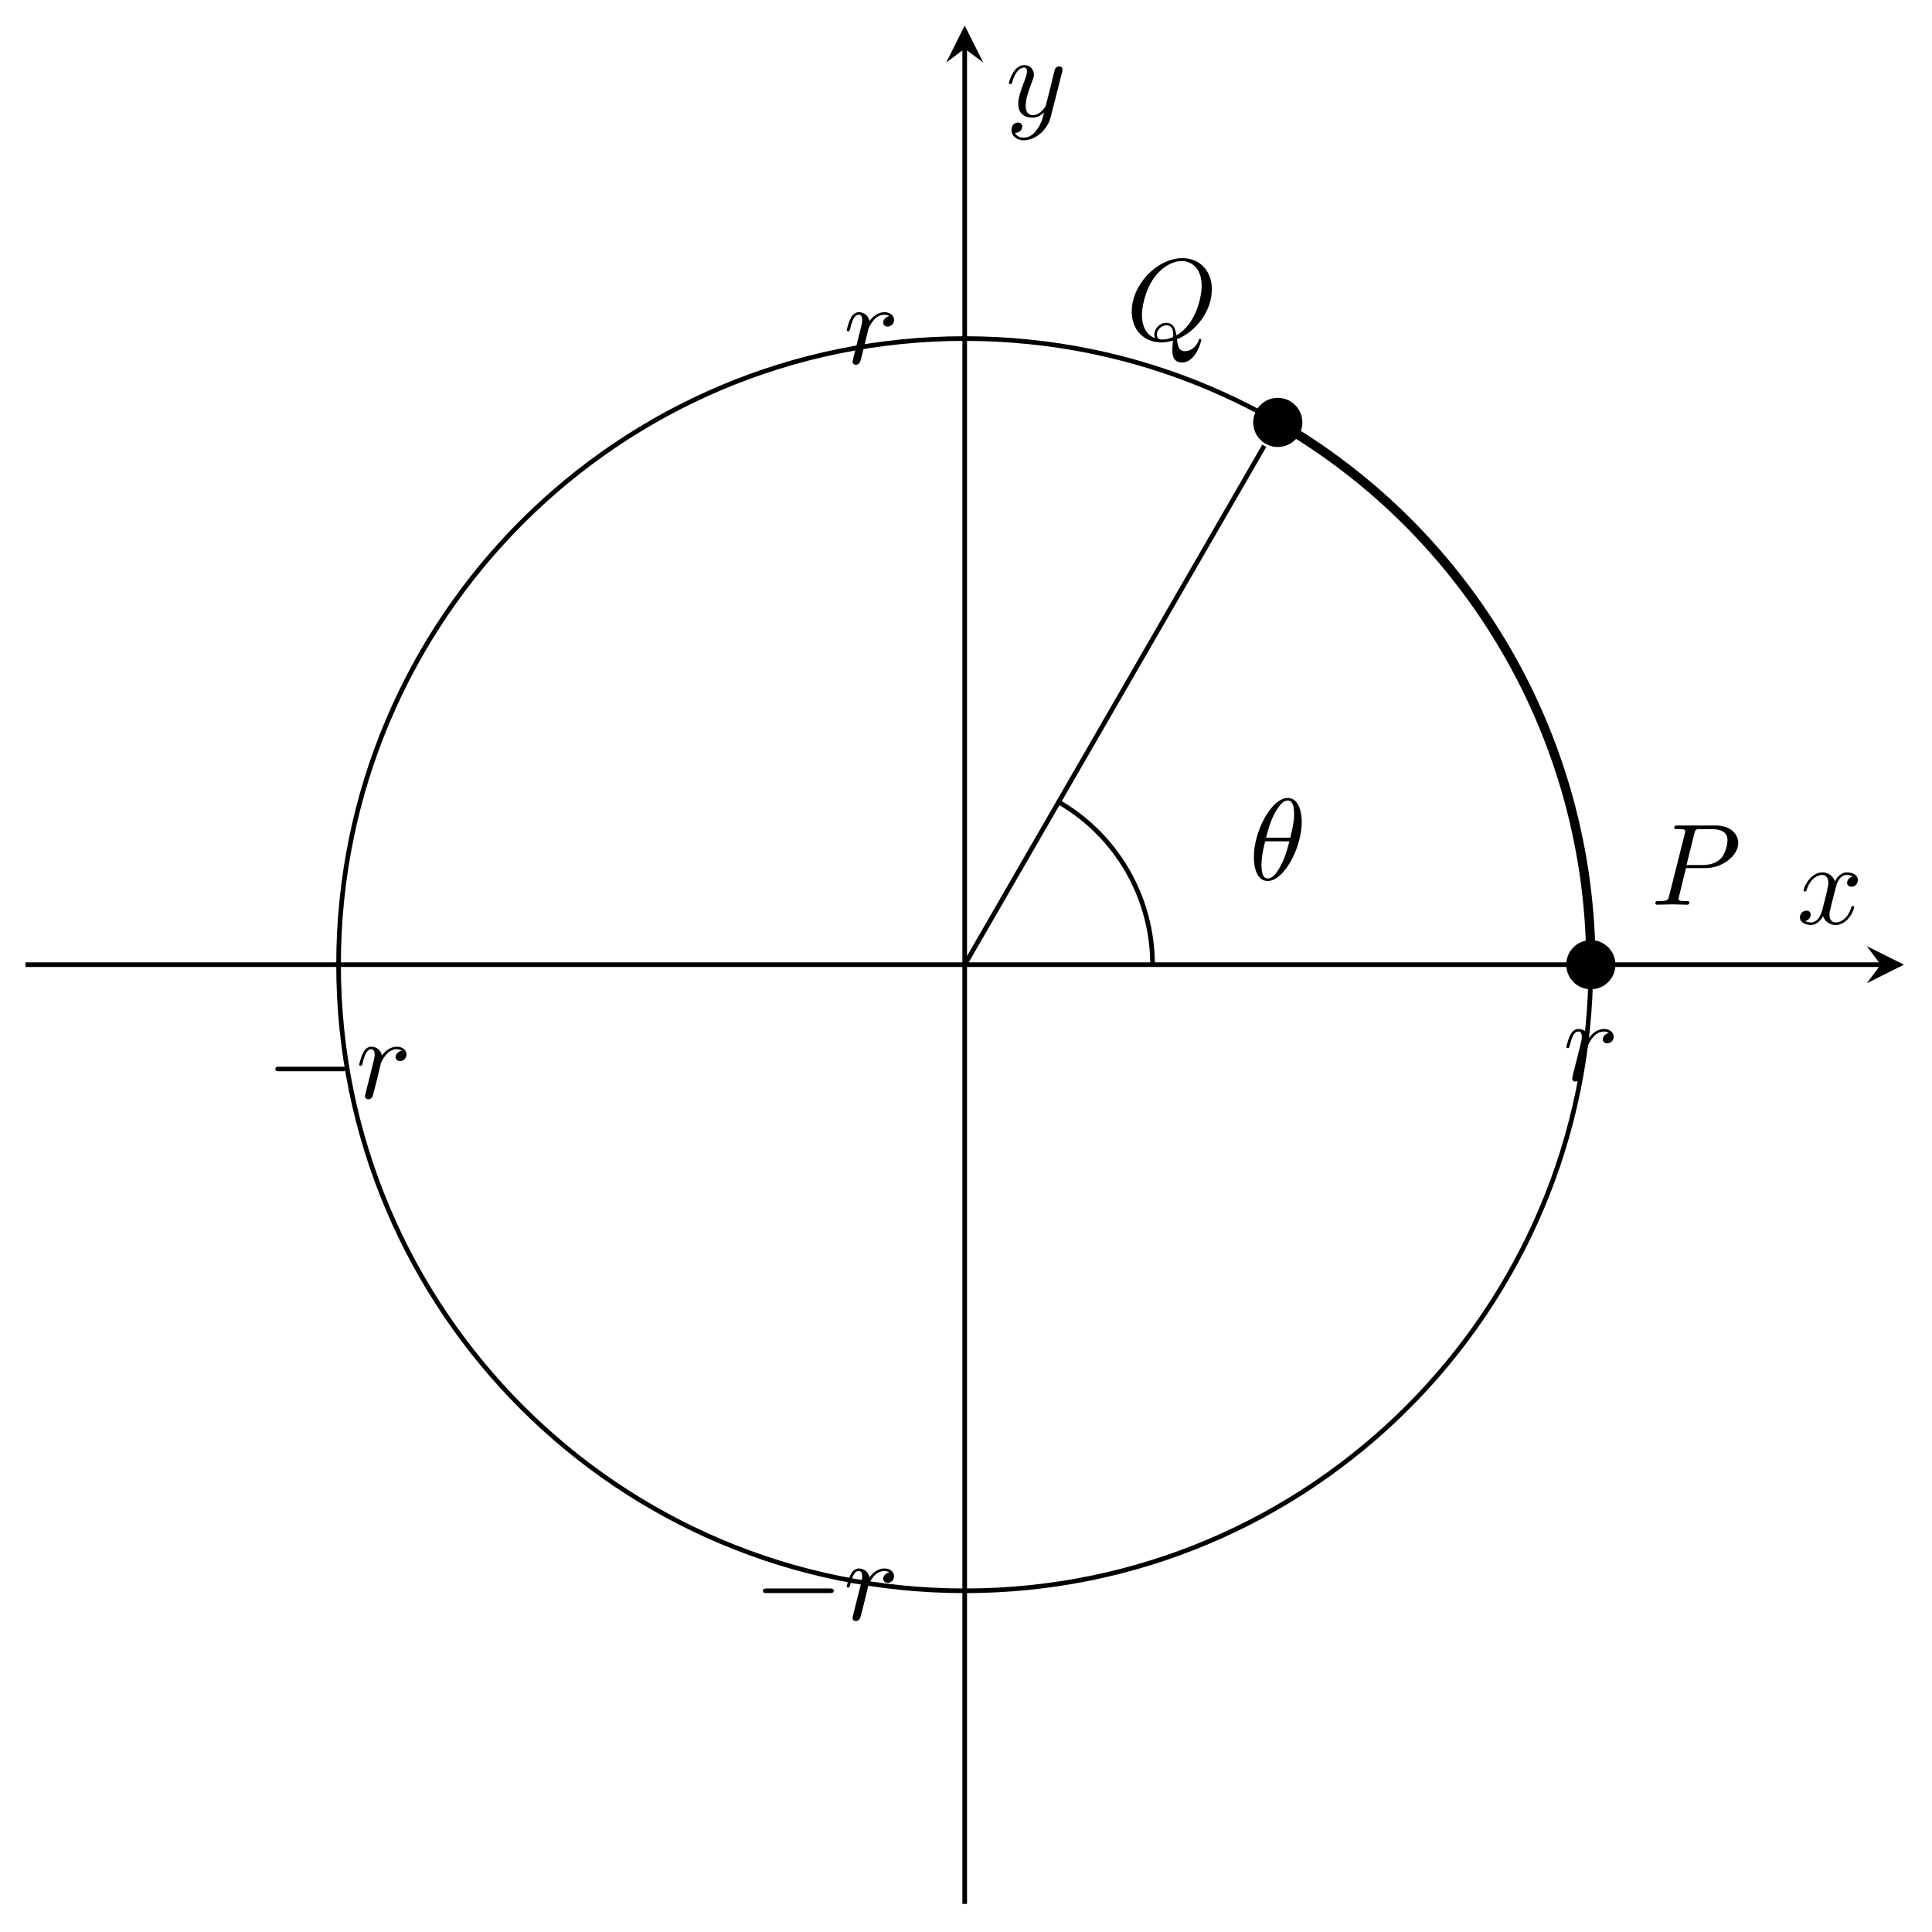
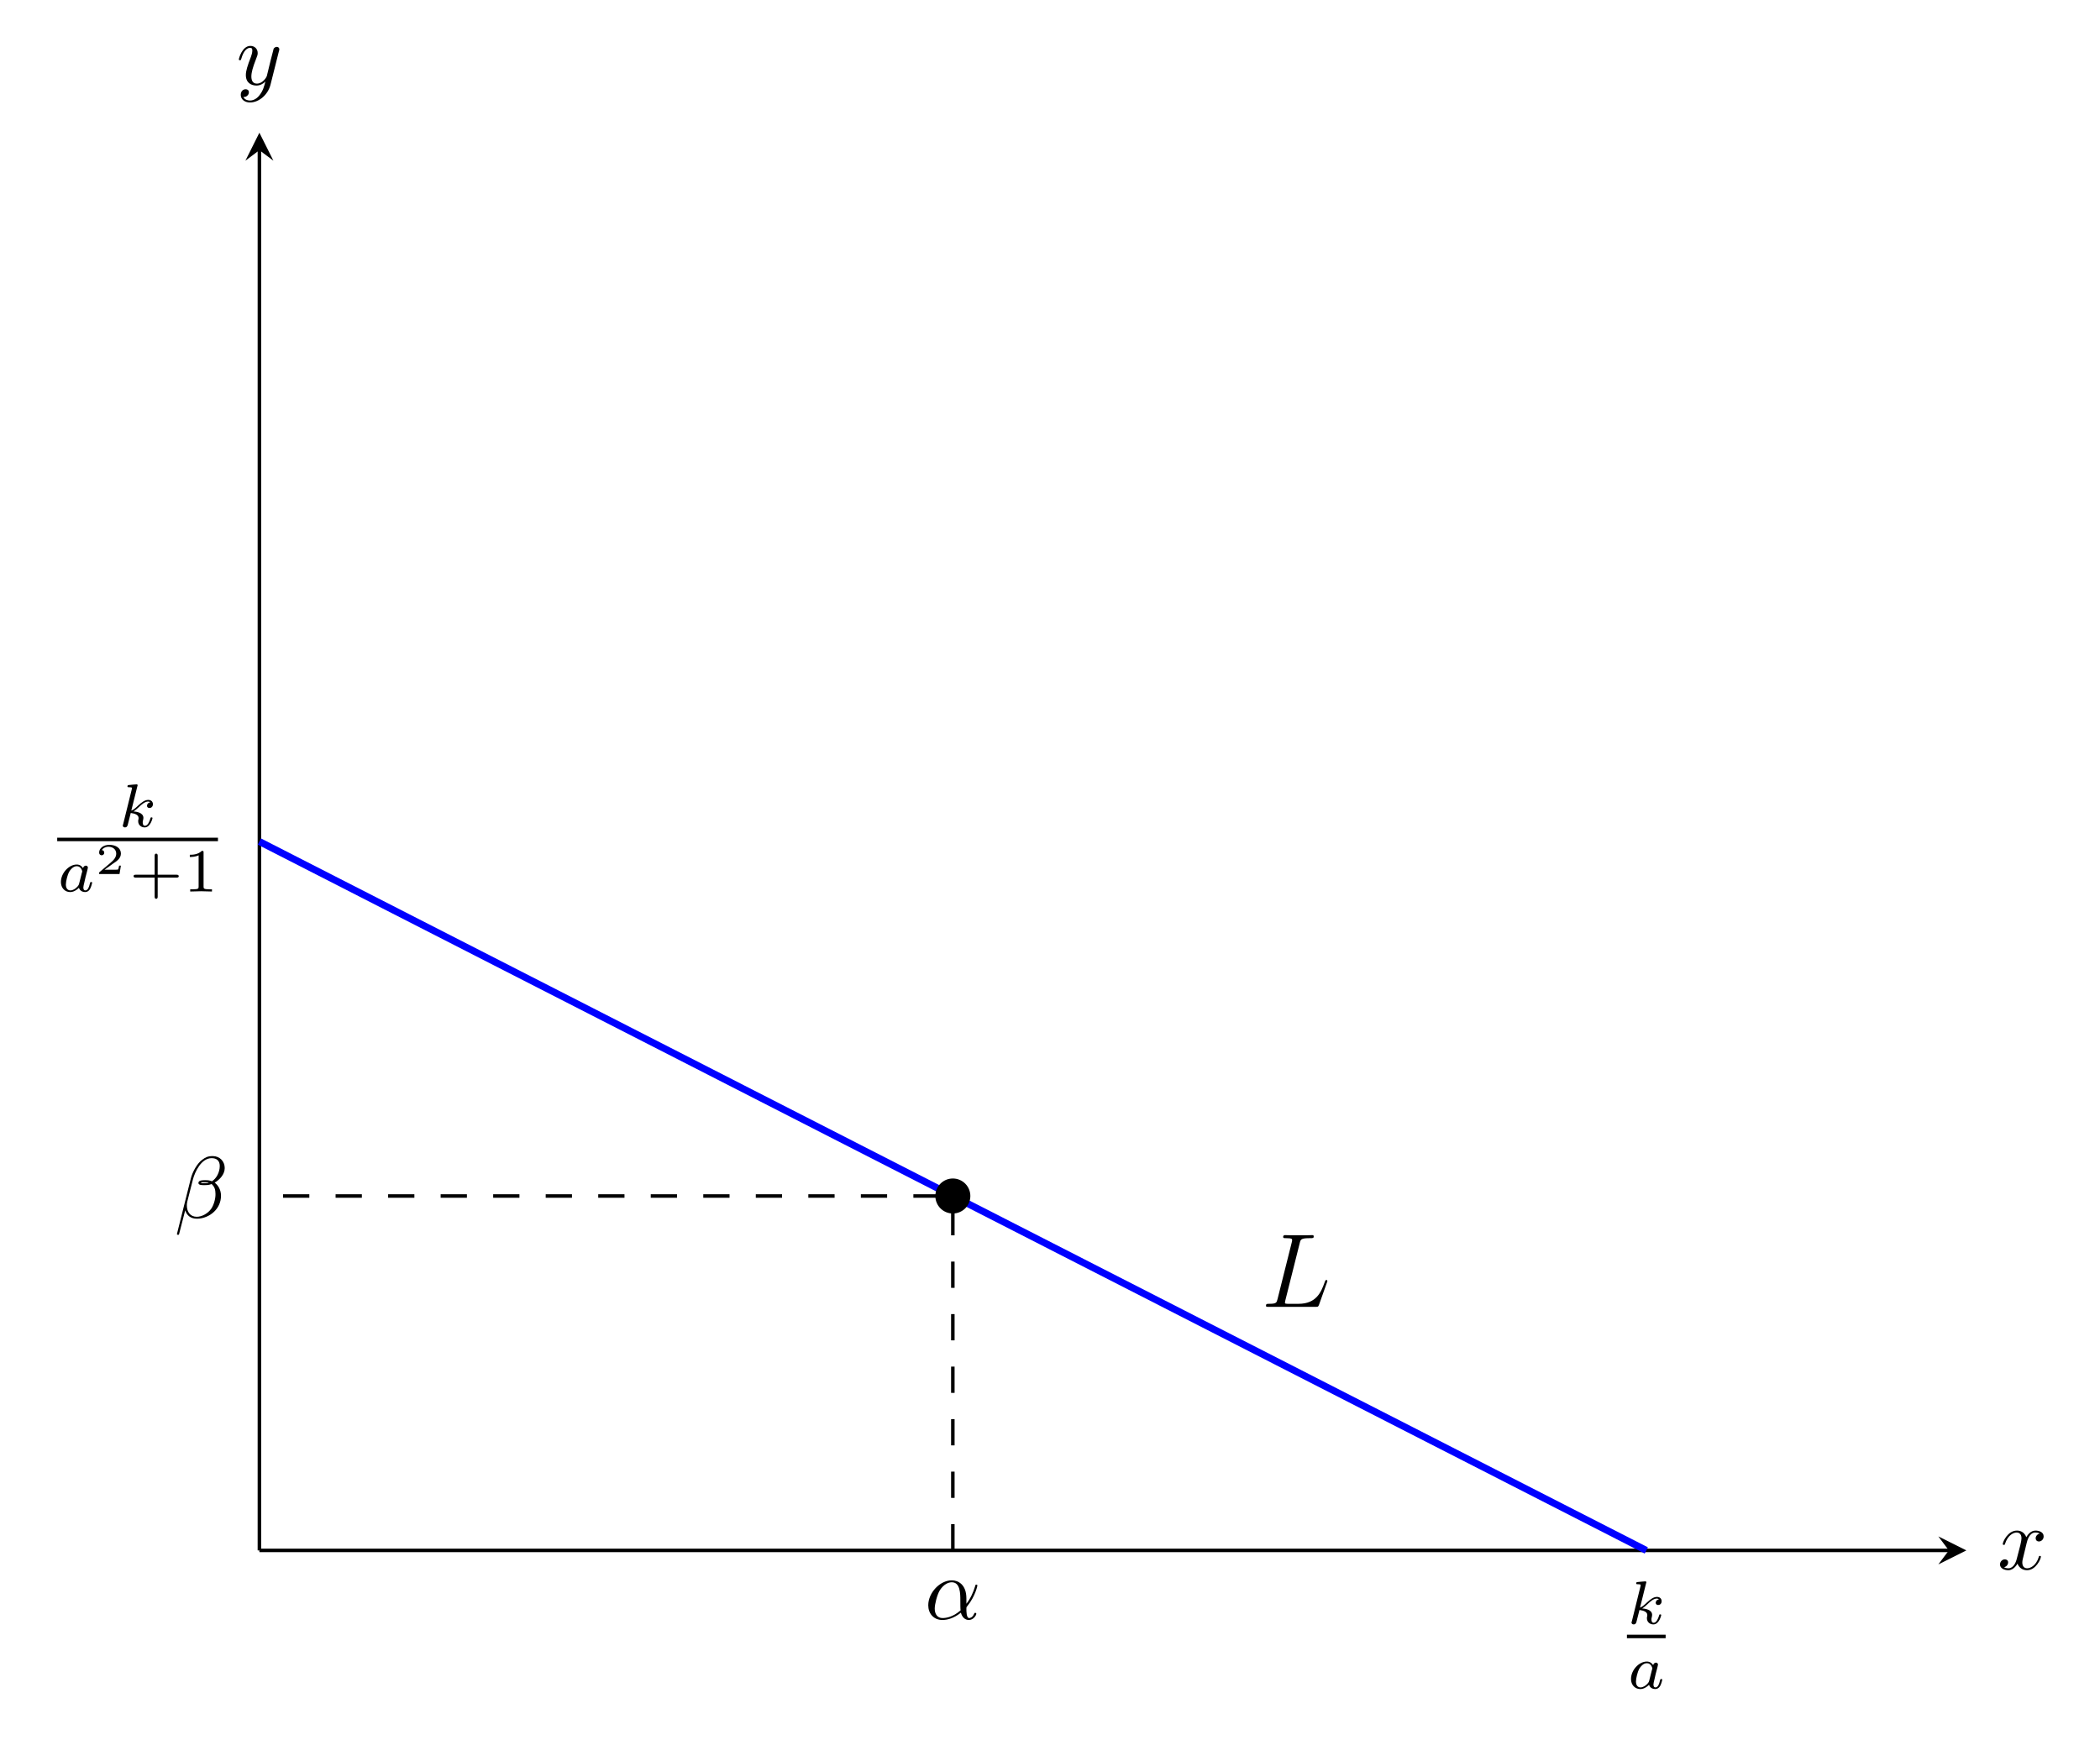
- <svg xmlns="http://www.w3.org/2000/svg" xmlns:xlink="http://www.w3.org/1999/xlink" width="165.776pt" height="165.776pt" viewBox="0 0 165.776 165.776">
+ <svg xmlns="http://www.w3.org/2000/svg" xmlns:xlink="http://www.w3.org/1999/xlink" width="238.345pt" height="197.509pt" viewBox="0 0 238.345 197.509">
  <defs>
    <g>
      <g id="glyph-0-0">
-         <path d="M 6.562 -2.297 C 6.734 -2.297 6.906 -2.297 6.906 -2.484 C 6.906 -2.688 6.734 -2.688 6.562 -2.688 L 1.172 -2.688 C 1 -2.688 0.828 -2.688 0.828 -2.484 C 0.828 -2.297 1 -2.297 1.172 -2.297 Z M 6.562 -2.297 " />
+         <path d="M 4.375 -7.219 C 4.484 -7.672 4.516 -7.797 5.562 -7.797 C 5.891 -7.797 5.969 -7.797 5.969 -8.016 C 5.969 -8.141 5.844 -8.141 5.797 -8.141 C 5.562 -8.141 5.281 -8.125 5.047 -8.125 L 3.453 -8.125 C 3.219 -8.125 2.953 -8.141 2.734 -8.141 C 2.641 -8.141 2.5 -8.141 2.5 -7.922 C 2.5 -7.797 2.609 -7.797 2.797 -7.797 C 3.516 -7.797 3.516 -7.703 3.516 -7.578 C 3.516 -7.547 3.516 -7.469 3.469 -7.297 L 1.859 -0.875 C 1.75 -0.469 1.734 -0.344 0.891 -0.344 C 0.672 -0.344 0.547 -0.344 0.547 -0.125 C 0.547 0 0.625 0 0.859 0 L 6.203 0 C 6.469 0 6.469 -0.016 6.562 -0.219 L 7.469 -2.766 C 7.5 -2.828 7.516 -2.891 7.516 -2.938 C 7.516 -3 7.469 -3.047 7.406 -3.047 C 7.391 -3.047 7.328 -3.047 7.312 -3 C 7.281 -3 7.281 -2.969 7.188 -2.734 C 6.812 -1.688 6.266 -0.344 4.25 -0.344 L 3.109 -0.344 C 2.938 -0.344 2.922 -0.344 2.844 -0.359 C 2.719 -0.375 2.703 -0.391 2.703 -0.484 C 2.703 -0.578 2.734 -0.641 2.75 -0.75 Z M 4.375 -7.219 " />
      </g>
      <g id="glyph-1-0">
-         <path d="M 0.875 -0.594 C 0.844 -0.438 0.781 -0.203 0.781 -0.156 C 0.781 0.016 0.922 0.109 1.078 0.109 C 1.188 0.109 1.375 0.031 1.438 -0.172 C 1.469 -0.203 1.797 -1.562 1.844 -1.734 C 1.922 -2.062 2.094 -2.766 2.156 -3.031 C 2.203 -3.172 2.484 -3.641 2.719 -3.859 C 2.797 -3.922 3.078 -4.188 3.516 -4.188 C 3.766 -4.188 3.922 -4.062 3.938 -4.062 C 3.641 -4.016 3.406 -3.766 3.406 -3.516 C 3.406 -3.359 3.516 -3.172 3.797 -3.172 C 4.062 -3.172 4.344 -3.391 4.344 -3.75 C 4.344 -4.094 4.016 -4.406 3.516 -4.406 C 2.859 -4.406 2.422 -3.906 2.234 -3.641 C 2.156 -4.078 1.797 -4.406 1.328 -4.406 C 0.875 -4.406 0.688 -4.016 0.594 -3.828 C 0.422 -3.5 0.281 -2.891 0.281 -2.859 C 0.281 -2.766 0.391 -2.766 0.406 -2.766 C 0.5 -2.766 0.516 -2.781 0.578 -3 C 0.75 -3.703 0.953 -4.188 1.297 -4.188 C 1.469 -4.188 1.609 -4.094 1.609 -3.719 C 1.609 -3.516 1.578 -3.406 1.453 -2.891 Z M 0.875 -0.594 " />
+         <path d="M 2.172 -4.609 C 2.188 -4.625 2.203 -4.719 2.203 -4.734 C 2.203 -4.766 2.172 -4.828 2.094 -4.828 C 1.953 -4.828 1.375 -4.766 1.203 -4.75 C 1.141 -4.75 1.047 -4.734 1.047 -4.594 C 1.047 -4.5 1.141 -4.5 1.234 -4.5 C 1.562 -4.5 1.562 -4.453 1.562 -4.391 C 1.562 -4.344 1.547 -4.297 1.531 -4.234 L 0.562 -0.312 C 0.516 -0.188 0.516 -0.172 0.516 -0.156 C 0.516 -0.047 0.609 0.062 0.766 0.062 C 0.953 0.062 1.031 -0.062 1.078 -0.219 C 1.094 -0.25 1.391 -1.469 1.422 -1.578 C 1.906 -1.516 2.312 -1.359 2.312 -1 C 2.312 -0.969 2.312 -0.938 2.297 -0.859 C 2.266 -0.766 2.266 -0.719 2.266 -0.641 C 2.266 -0.156 2.672 0.062 3 0.062 C 3.672 0.062 3.891 -0.984 3.891 -1 C 3.891 -1.078 3.797 -1.078 3.781 -1.078 C 3.672 -1.078 3.672 -1.047 3.641 -0.922 C 3.547 -0.625 3.359 -0.125 3.031 -0.125 C 2.844 -0.125 2.781 -0.297 2.781 -0.484 C 2.781 -0.609 2.781 -0.625 2.828 -0.797 C 2.828 -0.828 2.859 -0.938 2.859 -1.016 C 2.859 -1.641 2.016 -1.734 1.734 -1.75 C 1.938 -1.875 2.188 -2.109 2.312 -2.219 C 2.656 -2.547 3.016 -2.875 3.406 -2.875 C 3.484 -2.875 3.578 -2.844 3.625 -2.781 C 3.328 -2.734 3.266 -2.5 3.266 -2.391 C 3.266 -2.234 3.391 -2.141 3.547 -2.141 C 3.734 -2.141 3.938 -2.281 3.938 -2.578 C 3.938 -2.812 3.781 -3.062 3.406 -3.062 C 3.016 -3.062 2.656 -2.781 2.297 -2.453 C 2 -2.172 1.766 -1.953 1.484 -1.844 Z M 2.172 -4.609 " />
      </g>
      <g id="glyph-1-1">
-         <path d="M 3.016 -3.141 L 4.703 -3.141 C 6.125 -3.141 7.5 -4.188 7.5 -5.297 C 7.5 -6.062 6.844 -6.797 5.547 -6.797 L 2.312 -6.797 C 2.125 -6.797 2.016 -6.797 2.016 -6.609 C 2.016 -6.484 2.109 -6.484 2.312 -6.484 C 2.438 -6.484 2.625 -6.484 2.734 -6.469 C 2.891 -6.453 2.953 -6.422 2.953 -6.312 C 2.953 -6.266 2.953 -6.234 2.922 -6.125 L 1.578 -0.781 C 1.484 -0.391 1.469 -0.312 0.672 -0.312 C 0.5 -0.312 0.391 -0.312 0.391 -0.125 C 0.391 0 0.516 0 0.547 0 C 0.828 0 1.531 -0.031 1.812 -0.031 C 2.016 -0.031 2.234 -0.016 2.453 -0.016 C 2.672 -0.016 2.891 0 3.094 0 C 3.172 0 3.297 0 3.297 -0.203 C 3.297 -0.312 3.203 -0.312 3.016 -0.312 C 2.641 -0.312 2.375 -0.312 2.375 -0.484 C 2.375 -0.547 2.391 -0.594 2.406 -0.656 Z M 3.734 -6.109 C 3.828 -6.453 3.844 -6.484 4.266 -6.484 L 5.219 -6.484 C 6.047 -6.484 6.578 -6.219 6.578 -5.531 C 6.578 -5.141 6.375 -4.297 5.984 -3.938 C 5.5 -3.484 4.891 -3.406 4.453 -3.406 L 3.062 -3.406 Z M 3.734 -6.109 " />
+         <path d="M 2.938 -2.656 C 2.781 -2.891 2.547 -3.062 2.219 -3.062 C 1.328 -3.062 0.422 -2.094 0.422 -1.078 C 0.422 -0.406 0.875 0.062 1.469 0.062 C 1.844 0.062 2.188 -0.141 2.469 -0.422 C 2.594 0 3 0.062 3.172 0.062 C 3.422 0.062 3.609 -0.078 3.734 -0.297 C 3.875 -0.562 3.969 -0.969 3.969 -1 C 3.969 -1.078 3.875 -1.078 3.859 -1.078 C 3.766 -1.078 3.75 -1.062 3.703 -0.875 C 3.625 -0.531 3.484 -0.125 3.203 -0.125 C 3.016 -0.125 2.969 -0.281 2.969 -0.469 C 2.969 -0.578 3.031 -0.828 3.078 -1.016 C 3.125 -1.203 3.188 -1.484 3.219 -1.641 L 3.359 -2.172 C 3.406 -2.344 3.484 -2.672 3.484 -2.719 C 3.484 -2.859 3.359 -2.938 3.25 -2.938 C 3.141 -2.938 2.969 -2.844 2.938 -2.656 Z M 2.484 -0.875 C 2.438 -0.672 2.281 -0.531 2.141 -0.406 C 2.078 -0.344 1.797 -0.125 1.5 -0.125 C 1.234 -0.125 0.984 -0.312 0.984 -0.797 C 0.984 -1.172 1.188 -1.938 1.344 -2.219 C 1.672 -2.766 2.016 -2.875 2.219 -2.875 C 2.703 -2.875 2.844 -2.344 2.844 -2.266 C 2.844 -2.234 2.828 -2.188 2.812 -2.172 Z M 2.484 -0.875 " />
      </g>
-       <g id="glyph-1-2">
-         <path d="M 4.359 -0.062 C 5.906 -0.641 7.359 -2.422 7.359 -4.344 C 7.359 -5.938 6.312 -7.016 4.828 -7.016 C 2.672 -7.016 0.484 -4.75 0.484 -2.438 C 0.484 -0.781 1.609 0.219 3.031 0.219 C 3.281 0.219 3.625 0.172 4.016 0.062 C 3.969 0.688 3.969 0.703 3.969 0.844 C 3.969 1.156 3.969 1.938 4.797 1.938 C 5.984 1.938 6.453 0.109 6.453 0 C 6.453 -0.062 6.391 -0.094 6.344 -0.094 C 6.266 -0.094 6.25 -0.047 6.234 0.016 C 5.984 0.719 5.422 0.969 5.062 0.969 C 4.609 0.969 4.453 0.703 4.359 -0.062 Z M 2.484 -0.141 C 1.703 -0.453 1.359 -1.219 1.359 -2.125 C 1.359 -2.812 1.625 -4.219 2.375 -5.297 C 3.109 -6.312 4.047 -6.766 4.766 -6.766 C 5.766 -6.766 6.484 -5.984 6.484 -4.656 C 6.484 -3.656 5.984 -1.328 4.312 -0.391 C 4.266 -0.75 4.156 -1.469 3.438 -1.469 C 2.906 -1.469 2.422 -0.969 2.422 -0.453 C 2.422 -0.266 2.484 -0.156 2.484 -0.141 Z M 3.094 -0.031 C 2.953 -0.031 2.641 -0.031 2.641 -0.453 C 2.641 -0.859 3.016 -1.25 3.438 -1.25 C 3.859 -1.25 4.047 -1.016 4.047 -0.406 C 4.047 -0.266 4.031 -0.25 3.938 -0.203 C 3.672 -0.094 3.375 -0.031 3.094 -0.031 Z M 3.094 -0.031 " />
+       <g id="glyph-2-0">
+         <path d="M 2.922 -0.953 L 2.719 -0.953 C 2.703 -0.859 2.656 -0.562 2.578 -0.5 C 2.531 -0.484 2.109 -0.484 2.047 -0.484 L 1.062 -0.484 C 1.391 -0.719 1.766 -1 2.062 -1.203 C 2.516 -1.5 2.922 -1.797 2.922 -2.328 C 2.922 -2.953 2.328 -3.312 1.609 -3.312 C 0.938 -3.312 0.453 -2.922 0.453 -2.438 C 0.453 -2.172 0.672 -2.125 0.734 -2.125 C 0.875 -2.125 1.031 -2.219 1.031 -2.422 C 1.031 -2.609 0.906 -2.703 0.75 -2.719 C 0.891 -2.938 1.172 -3.094 1.516 -3.094 C 2 -3.094 2.391 -2.797 2.391 -2.312 C 2.391 -1.891 2.109 -1.578 1.719 -1.25 L 0.516 -0.234 C 0.469 -0.188 0.453 -0.188 0.453 -0.156 L 0.453 0 L 2.766 0 Z M 2.922 -0.953 " />
      </g>
-       <g id="glyph-1-3">
-         <path d="M 4.531 -4.969 C 4.531 -5.641 4.344 -7.016 3.328 -7.016 C 1.953 -7.016 0.422 -4.203 0.422 -1.938 C 0.422 -1 0.703 0.109 1.609 0.109 C 3.016 0.109 4.531 -2.75 4.531 -4.969 Z M 1.469 -3.609 C 1.641 -4.25 1.844 -5.047 2.234 -5.75 C 2.516 -6.234 2.875 -6.797 3.328 -6.797 C 3.812 -6.797 3.875 -6.156 3.875 -5.594 C 3.875 -5.109 3.797 -4.594 3.547 -3.609 Z M 3.469 -3.297 C 3.359 -2.844 3.141 -1.984 2.766 -1.281 C 2.422 -0.594 2.047 -0.109 1.609 -0.109 C 1.281 -0.109 1.078 -0.391 1.078 -1.328 C 1.078 -1.734 1.141 -2.312 1.391 -3.297 Z M 3.469 -3.297 " />
+       <g id="glyph-3-0">
+         <path d="M 3.219 -1.578 L 5.344 -1.578 C 5.438 -1.578 5.609 -1.578 5.609 -1.734 C 5.609 -1.906 5.438 -1.906 5.344 -1.906 L 3.219 -1.906 L 3.219 -4.047 C 3.219 -4.141 3.219 -4.297 3.047 -4.297 C 2.875 -4.297 2.875 -4.141 2.875 -4.047 L 2.875 -1.906 L 0.75 -1.906 C 0.656 -1.906 0.484 -1.906 0.484 -1.75 C 0.484 -1.578 0.641 -1.578 0.75 -1.578 L 2.875 -1.578 L 2.875 0.562 C 2.875 0.656 2.875 0.828 3.047 0.828 C 3.219 0.828 3.219 0.656 3.219 0.562 Z M 3.219 -1.578 " />
      </g>
-       <g id="glyph-1-4">
-         <path d="M 3.328 -3 C 3.391 -3.266 3.609 -4.188 4.312 -4.188 C 4.359 -4.188 4.594 -4.188 4.812 -4.047 C 4.531 -4 4.328 -3.75 4.328 -3.516 C 4.328 -3.359 4.438 -3.172 4.703 -3.172 C 4.922 -3.172 5.25 -3.344 5.25 -3.75 C 5.25 -4.266 4.656 -4.406 4.312 -4.406 C 3.75 -4.406 3.391 -3.875 3.281 -3.641 C 3.031 -4.297 2.484 -4.406 2.203 -4.406 C 1.172 -4.406 0.594 -3.109 0.594 -2.859 C 0.594 -2.766 0.703 -2.766 0.719 -2.766 C 0.797 -2.766 0.828 -2.781 0.844 -2.875 C 1.188 -3.938 1.844 -4.188 2.188 -4.188 C 2.375 -4.188 2.719 -4.094 2.719 -3.516 C 2.719 -3.203 2.547 -2.531 2.188 -1.141 C 2.016 -0.531 1.672 -0.109 1.234 -0.109 C 1.172 -0.109 0.953 -0.109 0.734 -0.234 C 0.984 -0.281 1.203 -0.5 1.203 -0.781 C 1.203 -1.047 0.984 -1.125 0.844 -1.125 C 0.531 -1.125 0.281 -0.859 0.281 -0.547 C 0.281 -0.094 0.781 0.109 1.219 0.109 C 1.875 0.109 2.234 -0.594 2.266 -0.641 C 2.391 -0.281 2.75 0.109 3.344 0.109 C 4.375 0.109 4.938 -1.172 4.938 -1.422 C 4.938 -1.516 4.844 -1.516 4.812 -1.516 C 4.734 -1.516 4.703 -1.484 4.688 -1.406 C 4.359 -0.344 3.688 -0.109 3.359 -0.109 C 2.969 -0.109 2.812 -0.422 2.812 -0.766 C 2.812 -0.984 2.875 -1.203 2.984 -1.641 Z M 3.328 -3 " />
+       <g id="glyph-3-1">
+         <path d="M 2.328 -4.422 C 2.328 -4.609 2.312 -4.609 2.125 -4.609 C 1.672 -4.172 1.047 -4.172 0.766 -4.172 L 0.766 -3.922 C 0.922 -3.922 1.391 -3.922 1.766 -4.109 L 1.766 -0.562 C 1.766 -0.344 1.766 -0.25 1.078 -0.25 L 0.812 -0.25 L 0.812 0 C 0.938 0 1.781 -0.031 2.047 -0.031 C 2.266 -0.031 3.141 0 3.281 0 L 3.281 -0.25 L 3.031 -0.25 C 2.328 -0.25 2.328 -0.344 2.328 -0.562 Z M 2.328 -4.422 " />
      </g>
-       <g id="glyph-1-5">
-         <path d="M 4.844 -3.797 C 4.875 -3.938 4.875 -3.953 4.875 -4.016 C 4.875 -4.203 4.734 -4.297 4.594 -4.297 C 4.484 -4.297 4.328 -4.234 4.234 -4.078 C 4.219 -4.031 4.141 -3.719 4.094 -3.547 C 4.031 -3.281 3.969 -3.016 3.906 -2.75 L 3.453 -0.953 C 3.406 -0.812 2.984 -0.109 2.328 -0.109 C 1.828 -0.109 1.719 -0.547 1.719 -0.922 C 1.719 -1.375 1.875 -1.984 2.219 -2.859 C 2.375 -3.281 2.422 -3.391 2.422 -3.578 C 2.422 -4.031 2.094 -4.406 1.609 -4.406 C 0.656 -4.406 0.281 -2.953 0.281 -2.859 C 0.281 -2.766 0.391 -2.766 0.406 -2.766 C 0.5 -2.766 0.516 -2.781 0.562 -2.953 C 0.844 -3.875 1.234 -4.188 1.578 -4.188 C 1.656 -4.188 1.828 -4.188 1.828 -3.859 C 1.828 -3.609 1.719 -3.359 1.656 -3.172 C 1.25 -2.109 1.078 -1.547 1.078 -1.078 C 1.078 -0.188 1.703 0.109 2.297 0.109 C 2.672 0.109 3.016 -0.062 3.297 -0.344 C 3.172 0.172 3.047 0.672 2.641 1.188 C 2.391 1.531 2.016 1.828 1.547 1.828 C 1.406 1.828 0.969 1.797 0.797 1.406 C 0.953 1.406 1.078 1.406 1.219 1.281 C 1.328 1.188 1.422 1.062 1.422 0.875 C 1.422 0.562 1.156 0.531 1.062 0.531 C 0.828 0.531 0.5 0.688 0.5 1.172 C 0.5 1.672 0.938 2.047 1.547 2.047 C 2.578 2.047 3.609 1.141 3.875 0.016 Z M 4.844 -3.797 " />
+       <g id="glyph-4-0">
+         <path d="M 4.734 -2.344 C 4.734 -3.906 3.812 -4.391 3.078 -4.391 C 1.719 -4.391 0.406 -2.969 0.406 -1.562 C 0.406 -0.641 1 0.109 2.016 0.109 C 2.641 0.109 3.359 -0.125 4.109 -0.719 C 4.25 -0.203 4.578 0.109 5.016 0.109 C 5.547 0.109 5.859 -0.438 5.859 -0.594 C 5.859 -0.672 5.797 -0.703 5.734 -0.703 C 5.672 -0.703 5.641 -0.672 5.609 -0.594 C 5.422 -0.109 5.062 -0.109 5.047 -0.109 C 4.734 -0.109 4.734 -0.891 4.734 -1.125 C 4.734 -1.328 4.734 -1.344 4.844 -1.469 C 5.781 -2.641 5.984 -3.797 5.984 -3.812 C 5.984 -3.828 5.969 -3.906 5.859 -3.906 C 5.766 -3.906 5.766 -3.875 5.719 -3.703 C 5.531 -3.078 5.203 -2.312 4.734 -1.734 Z M 4.078 -0.984 C 3.203 -0.219 2.438 -0.109 2.031 -0.109 C 1.438 -0.109 1.141 -0.562 1.141 -1.188 C 1.141 -1.672 1.406 -2.75 1.719 -3.266 C 2.188 -3.984 2.719 -4.172 3.078 -4.172 C 4.047 -4.172 4.047 -2.875 4.047 -2.094 C 4.047 -1.734 4.047 -1.156 4.078 -0.984 Z M 4.078 -0.984 " />
+       </g>
+       <g id="glyph-4-1">
+         <path d="M 5.719 -5.656 C 5.719 -6.406 5.172 -7.016 4.359 -7.016 C 3.781 -7.016 3.516 -6.859 3.156 -6.594 C 2.609 -6.203 2.062 -5.234 1.875 -4.484 L 0.297 1.828 C 0.281 1.875 0.344 1.922 0.422 1.922 C 0.5 1.922 0.531 1.906 0.531 1.875 L 1.234 -0.859 C 1.422 -0.266 1.859 0.094 2.578 0.094 C 3.312 0.094 4.047 -0.25 4.5 -0.688 C 4.984 -1.141 5.297 -1.781 5.297 -2.516 C 5.297 -3.234 4.922 -3.75 4.578 -4 C 5.141 -4.328 5.719 -4.938 5.719 -5.656 Z M 3.922 -4 C 3.797 -3.953 3.688 -3.938 3.453 -3.938 C 3.312 -3.938 3.109 -3.922 3.016 -3.969 C 3.031 -4.078 3.391 -4.047 3.5 -4.047 C 3.703 -4.047 3.797 -4.047 3.922 -4 Z M 5.156 -5.891 C 5.156 -5.188 4.781 -4.469 4.266 -4.156 C 4 -4.266 3.797 -4.281 3.5 -4.281 C 3.297 -4.281 2.734 -4.297 2.734 -3.969 C 2.719 -3.688 3.234 -3.719 3.422 -3.719 C 3.781 -3.719 3.938 -3.734 4.234 -3.844 C 4.609 -3.484 4.656 -3.188 4.672 -2.719 C 4.688 -2.141 4.453 -1.406 4.172 -1.016 C 3.781 -0.484 3.125 -0.125 2.547 -0.125 C 1.797 -0.125 1.422 -0.703 1.422 -1.406 C 1.422 -1.5 1.422 -1.656 1.469 -1.844 L 2.109 -4.359 C 2.328 -5.203 3.047 -6.781 4.234 -6.781 C 4.812 -6.781 5.156 -6.484 5.156 -5.891 Z M 5.156 -5.891 " />
+       </g>
+       <g id="glyph-4-2">
+         <path d="M 3.312 -3 C 3.375 -3.266 3.609 -4.172 4.297 -4.172 C 4.359 -4.172 4.594 -4.172 4.797 -4.047 C 4.516 -4 4.328 -3.75 4.328 -3.516 C 4.328 -3.344 4.438 -3.156 4.703 -3.156 C 4.922 -3.156 5.234 -3.344 5.234 -3.734 C 5.234 -4.25 4.656 -4.391 4.312 -4.391 C 3.734 -4.391 3.391 -3.859 3.266 -3.641 C 3.016 -4.297 2.484 -4.391 2.203 -4.391 C 1.156 -4.391 0.594 -3.109 0.594 -2.859 C 0.594 -2.766 0.703 -2.766 0.719 -2.766 C 0.797 -2.766 0.828 -2.781 0.844 -2.875 C 1.188 -3.922 1.844 -4.172 2.172 -4.172 C 2.359 -4.172 2.719 -4.078 2.719 -3.516 C 2.719 -3.203 2.547 -2.531 2.172 -1.141 C 2.016 -0.531 1.672 -0.109 1.234 -0.109 C 1.172 -0.109 0.938 -0.109 0.734 -0.234 C 0.984 -0.281 1.203 -0.5 1.203 -0.781 C 1.203 -1.047 0.984 -1.125 0.828 -1.125 C 0.531 -1.125 0.281 -0.859 0.281 -0.547 C 0.281 -0.094 0.781 0.109 1.219 0.109 C 1.875 0.109 2.234 -0.594 2.266 -0.641 C 2.391 -0.281 2.75 0.109 3.344 0.109 C 4.359 0.109 4.922 -1.172 4.922 -1.422 C 4.922 -1.516 4.844 -1.516 4.812 -1.516 C 4.719 -1.516 4.703 -1.484 4.688 -1.406 C 4.359 -0.344 3.672 -0.109 3.359 -0.109 C 2.969 -0.109 2.812 -0.422 2.812 -0.766 C 2.812 -0.984 2.875 -1.203 2.984 -1.641 Z M 3.312 -3 " />
+       </g>
+       <g id="glyph-4-3">
+         <path d="M 4.828 -3.781 C 4.875 -3.922 4.875 -3.938 4.875 -4.016 C 4.875 -4.188 4.734 -4.281 4.578 -4.281 C 4.484 -4.281 4.328 -4.219 4.234 -4.078 C 4.219 -4.031 4.141 -3.719 4.094 -3.531 C 4.031 -3.281 3.953 -3.016 3.891 -2.75 L 3.453 -0.953 C 3.406 -0.812 2.984 -0.109 2.328 -0.109 C 1.812 -0.109 1.703 -0.547 1.703 -0.922 C 1.703 -1.375 1.875 -1.984 2.219 -2.859 C 2.375 -3.266 2.422 -3.375 2.422 -3.578 C 2.422 -4.031 2.094 -4.391 1.594 -4.391 C 0.656 -4.391 0.281 -2.953 0.281 -2.859 C 0.281 -2.766 0.391 -2.766 0.406 -2.766 C 0.5 -2.766 0.516 -2.781 0.562 -2.938 C 0.828 -3.875 1.234 -4.172 1.562 -4.172 C 1.656 -4.172 1.812 -4.172 1.812 -3.859 C 1.812 -3.609 1.719 -3.344 1.656 -3.156 C 1.25 -2.109 1.078 -1.547 1.078 -1.078 C 1.078 -0.188 1.703 0.109 2.281 0.109 C 2.672 0.109 3.016 -0.062 3.297 -0.344 C 3.156 0.172 3.047 0.672 2.641 1.188 C 2.391 1.531 2 1.812 1.547 1.812 C 1.406 1.812 0.969 1.781 0.797 1.406 C 0.953 1.406 1.078 1.406 1.219 1.281 C 1.328 1.188 1.422 1.062 1.422 0.875 C 1.422 0.562 1.156 0.531 1.047 0.531 C 0.828 0.531 0.5 0.688 0.5 1.172 C 0.5 1.672 0.938 2.031 1.547 2.031 C 2.578 2.031 3.594 1.141 3.875 0.016 Z M 4.828 -3.781 " />
      </g>
    </g>
  </defs>
-   <path fill="none" stroke-width="0.199" stroke-linecap="butt" stroke-linejoin="miter" stroke="rgb(50%, 50%, 50%)" stroke-opacity="1" stroke-miterlimit="10" d="M 26.898 78.571 L 26.898 82.823 M 134.496 78.571 L 134.496 82.823 " transform="matrix(0.998651, 0, 0, -0.998651, 2.189042, 163.3633)" />
-   <path fill="none" stroke-width="0.199" stroke-linecap="butt" stroke-linejoin="miter" stroke="rgb(50%, 50%, 50%)" stroke-opacity="1" stroke-miterlimit="10" d="M 78.573 26.9 L 82.825 26.9 M 78.573 134.494 L 82.825 134.494 " transform="matrix(0.998651, 0, 0, -0.998651, 2.189042, 163.3633)" />
-   <path fill="none" stroke-width="0.399" stroke-linecap="butt" stroke-linejoin="miter" stroke="rgb(0%, 0%, 0%)" stroke-opacity="1" stroke-miterlimit="10" d="M -0.002 80.699 L 159.401 80.699 " transform="matrix(0.998651, 0, 0, -0.998651, 2.189042, 163.3633)" />
-   <path fill-rule="nonzero" fill="rgb(0%, 0%, 0%)" fill-opacity="1" d="M 163.367 82.773 L 160.184 81.184 L 161.375 82.773 L 160.184 84.367 " />
-   <path fill="none" stroke-width="0.399" stroke-linecap="butt" stroke-linejoin="miter" stroke="rgb(0%, 0%, 0%)" stroke-opacity="1" stroke-miterlimit="10" d="M 80.697 -0 L 80.697 159.403 " transform="matrix(0.998651, 0, 0, -0.998651, 2.189042, 163.3633)" />
-   <path fill-rule="nonzero" fill="rgb(0%, 0%, 0%)" fill-opacity="1" d="M 82.777 2.188 L 81.188 5.371 L 82.777 4.176 L 84.371 5.371 " />
+   <path fill="none" stroke-width="0.399" stroke-linecap="butt" stroke-linejoin="miter" stroke="rgb(0%, 0%, 0%)" stroke-opacity="1" stroke-miterlimit="10" d="M 0.001 0.002 L 192.278 0.002 " transform="matrix(0.997259, 0, 0, -0.997259, 29.44009, 176.0172)" />
+   <path fill-rule="nonzero" fill="rgb(0%, 0%, 0%)" fill-opacity="1" d="M 223.176 176.016 L 219.996 174.426 L 221.191 176.016 L 219.996 177.605 " />
+   <path fill="none" stroke-width="0.399" stroke-linecap="butt" stroke-linejoin="miter" stroke="rgb(0%, 0%, 0%)" stroke-opacity="1" stroke-miterlimit="10" d="M 0.001 0.002 L 0.001 159.403 " transform="matrix(0.997259, 0, 0, -0.997259, 29.44009, 176.0172)" />
+   <path fill-rule="nonzero" fill="rgb(0%, 0%, 0%)" fill-opacity="1" d="M 29.441 15.066 L 27.852 18.242 L 29.441 17.051 L 31.031 18.242 " />
+   <path fill="none" stroke-width="0.797" stroke-linecap="butt" stroke-linejoin="miter" stroke="rgb(0%, 0%, 100%)" stroke-opacity="1" stroke-miterlimit="10" d="M 0.001 80.699 L 157.844 -0.002 " transform="matrix(0.997259, 0, 0, -0.997259, 29.44009, 176.0172)" />
  <g fill="rgb(0%, 0%, 0%)" fill-opacity="1">
-     <use xlink:href="#glyph-0-0" x="22.799" y="94.218" />
+     <use xlink:href="#glyph-0-0" x="143.137" y="148.364" />
  </g>
  <g fill="rgb(0%, 0%, 0%)" fill-opacity="1">
-     <use xlink:href="#glyph-1-0" x="30.538" y="94.218" />
+     <use xlink:href="#glyph-1-0" x="13.418" y="93.874" />
+   </g>
+   <path fill="none" stroke-width="0.398" stroke-linecap="butt" stroke-linejoin="miter" stroke="rgb(0%, 0%, 0%)" stroke-opacity="1" stroke-miterlimit="10" d="M 0.001 0.001 L 18.297 0.001 " transform="matrix(0.997259, 0, 0, -0.997259, 6.491162, 95.30199)" />
+   <g fill="rgb(0%, 0%, 0%)" fill-opacity="1">
+     <use xlink:href="#glyph-1-1" x="6.491" y="101.212" />
  </g>
  <g fill="rgb(0%, 0%, 0%)" fill-opacity="1">
-     <use xlink:href="#glyph-1-0" x="134.119" y="92.698" />
+     <use xlink:href="#glyph-2-0" x="10.8" y="99.225" />
  </g>
  <g fill="rgb(0%, 0%, 0%)" fill-opacity="1">
-     <use xlink:href="#glyph-0-0" x="64.635" y="138.988" />
+     <use xlink:href="#glyph-3-0" x="14.678" y="101.212" />
+     <use xlink:href="#glyph-3-1" x="20.777" y="101.212" />
  </g>
  <g fill="rgb(0%, 0%, 0%)" fill-opacity="1">
-     <use xlink:href="#glyph-1-0" x="72.373" y="138.988" />
+     <use xlink:href="#glyph-1-0" x="184.654" y="184.357" />
+   </g>
+   <path fill="none" stroke-width="0.398" stroke-linecap="butt" stroke-linejoin="miter" stroke="rgb(0%, 0%, 0%)" stroke-opacity="1" stroke-miterlimit="10" d="M -0.001 0 L 4.405 0 " transform="matrix(0.997259, 0, 0, -0.997259, 184.6535, 185.7853)" />
+   <g fill="rgb(0%, 0%, 0%)" fill-opacity="1">
+     <use xlink:href="#glyph-1-1" x="184.694" y="191.695" />
+   </g>
+   <path fill-rule="nonzero" fill="rgb(0%, 0%, 0%)" fill-opacity="1" d="M 110.133 135.781 C 110.133 134.684 109.242 133.793 108.145 133.793 C 107.047 133.793 106.16 134.684 106.16 135.781 C 106.16 136.879 107.047 137.766 108.145 137.766 C 109.242 137.766 110.133 136.879 110.133 135.781 Z M 110.133 135.781 " />
+   <path fill="none" stroke-width="0.399" stroke-linecap="butt" stroke-linejoin="miter" stroke="rgb(0%, 0%, 0%)" stroke-opacity="1" stroke-dasharray="2.989 2.989" stroke-miterlimit="10" d="M 78.921 0.002 L 78.921 40.346 L 0.001 40.346 " transform="matrix(0.997259, 0, 0, -0.997259, 29.44009, 176.0172)" />
+   <g fill="rgb(0%, 0%, 0%)" fill-opacity="1">
+     <use xlink:href="#glyph-4-0" x="104.949" y="183.805" />
  </g>
  <g fill="rgb(0%, 0%, 0%)" fill-opacity="1">
-     <use xlink:href="#glyph-1-0" x="72.373" y="31.193" />
-   </g>
-   <path fill="none" stroke-width="0.399" stroke-linecap="butt" stroke-linejoin="miter" stroke="rgb(0%, 0%, 0%)" stroke-opacity="1" stroke-miterlimit="10" d="M 134.496 80.699 C 134.496 110.411 110.409 134.494 80.697 134.494 C 50.985 134.494 26.898 110.411 26.898 80.699 C 26.898 50.987 50.985 26.9 80.697 26.9 C 110.409 26.9 134.496 50.987 134.496 80.699 Z M 134.496 80.699 " transform="matrix(0.998651, 0, 0, -0.998651, 2.189042, 163.3633)" />
-   <path fill-rule="nonzero" fill="rgb(0%, 0%, 0%)" fill-opacity="1" d="M 138.613 82.773 C 138.613 81.609 137.668 80.664 136.504 80.664 C 135.336 80.664 134.395 81.609 134.395 82.773 C 134.395 83.941 135.336 84.887 136.504 84.887 C 137.668 84.887 138.613 83.941 138.613 82.773 Z M 138.613 82.773 " />
-   <g fill="rgb(0%, 0%, 0%)" fill-opacity="1">
-     <use xlink:href="#glyph-1-1" x="141.65" y="77.628" />
-   </g>
-   <path fill-rule="nonzero" fill="rgb(0%, 0%, 0%)" fill-opacity="1" d="M 111.75 36.246 C 111.75 35.082 110.805 34.137 109.641 34.137 C 108.477 34.137 107.531 35.082 107.531 36.246 C 107.531 37.414 108.477 38.355 109.641 38.355 C 110.805 38.355 111.75 37.414 111.75 36.246 Z M 111.75 36.246 " />
-   <g fill="rgb(0%, 0%, 0%)" fill-opacity="1">
-     <use xlink:href="#glyph-1-2" x="96.625" y="29.166" />
-   </g>
-   <path fill="none" stroke-width="0.399" stroke-linecap="butt" stroke-linejoin="miter" stroke="rgb(0%, 0%, 0%)" stroke-opacity="1" stroke-miterlimit="10" d="M 80.697 80.699 L 106.439 125.286 " transform="matrix(0.998651, 0, 0, -0.998651, 2.189042, 163.3633)" />
-   <path fill="none" stroke-width="0.399" stroke-linecap="butt" stroke-linejoin="miter" stroke="rgb(0%, 0%, 0%)" stroke-opacity="1" stroke-miterlimit="10" d="M 96.836 80.699 C 96.836 86.464 93.762 91.792 88.767 94.675 " transform="matrix(0.998651, 0, 0, -0.998651, 2.189042, 163.3633)" />
-   <g fill="rgb(0%, 0%, 0%)" fill-opacity="1">
-     <use xlink:href="#glyph-1-3" x="107.165" y="75.486" />
-   </g>
-   <path fill="none" stroke-width="0.797" stroke-linecap="butt" stroke-linejoin="miter" stroke="rgb(0%, 0%, 0%)" stroke-opacity="1" stroke-miterlimit="10" d="M 134.496 80.699 C 134.496 99.916 124.24 117.678 107.597 127.289 " transform="matrix(0.998651, 0, 0, -0.998651, 2.189042, 163.3633)" />
-   <g fill="rgb(0%, 0%, 0%)" fill-opacity="1">
-     <use xlink:href="#glyph-1-4" x="154.163" y="79.261" />
+     <use xlink:href="#glyph-4-1" x="19.786" y="138.265" />
  </g>
  <g fill="rgb(0%, 0%, 0%)" fill-opacity="1">
-     <use xlink:href="#glyph-1-5" x="86.291" y="9.988" />
+     <use xlink:href="#glyph-4-2" x="226.715" y="178.156" />
+   </g>
+   <g fill="rgb(0%, 0%, 0%)" fill-opacity="1">
+     <use xlink:href="#glyph-4-3" x="26.826" y="9.602" />
  </g>
</svg>
